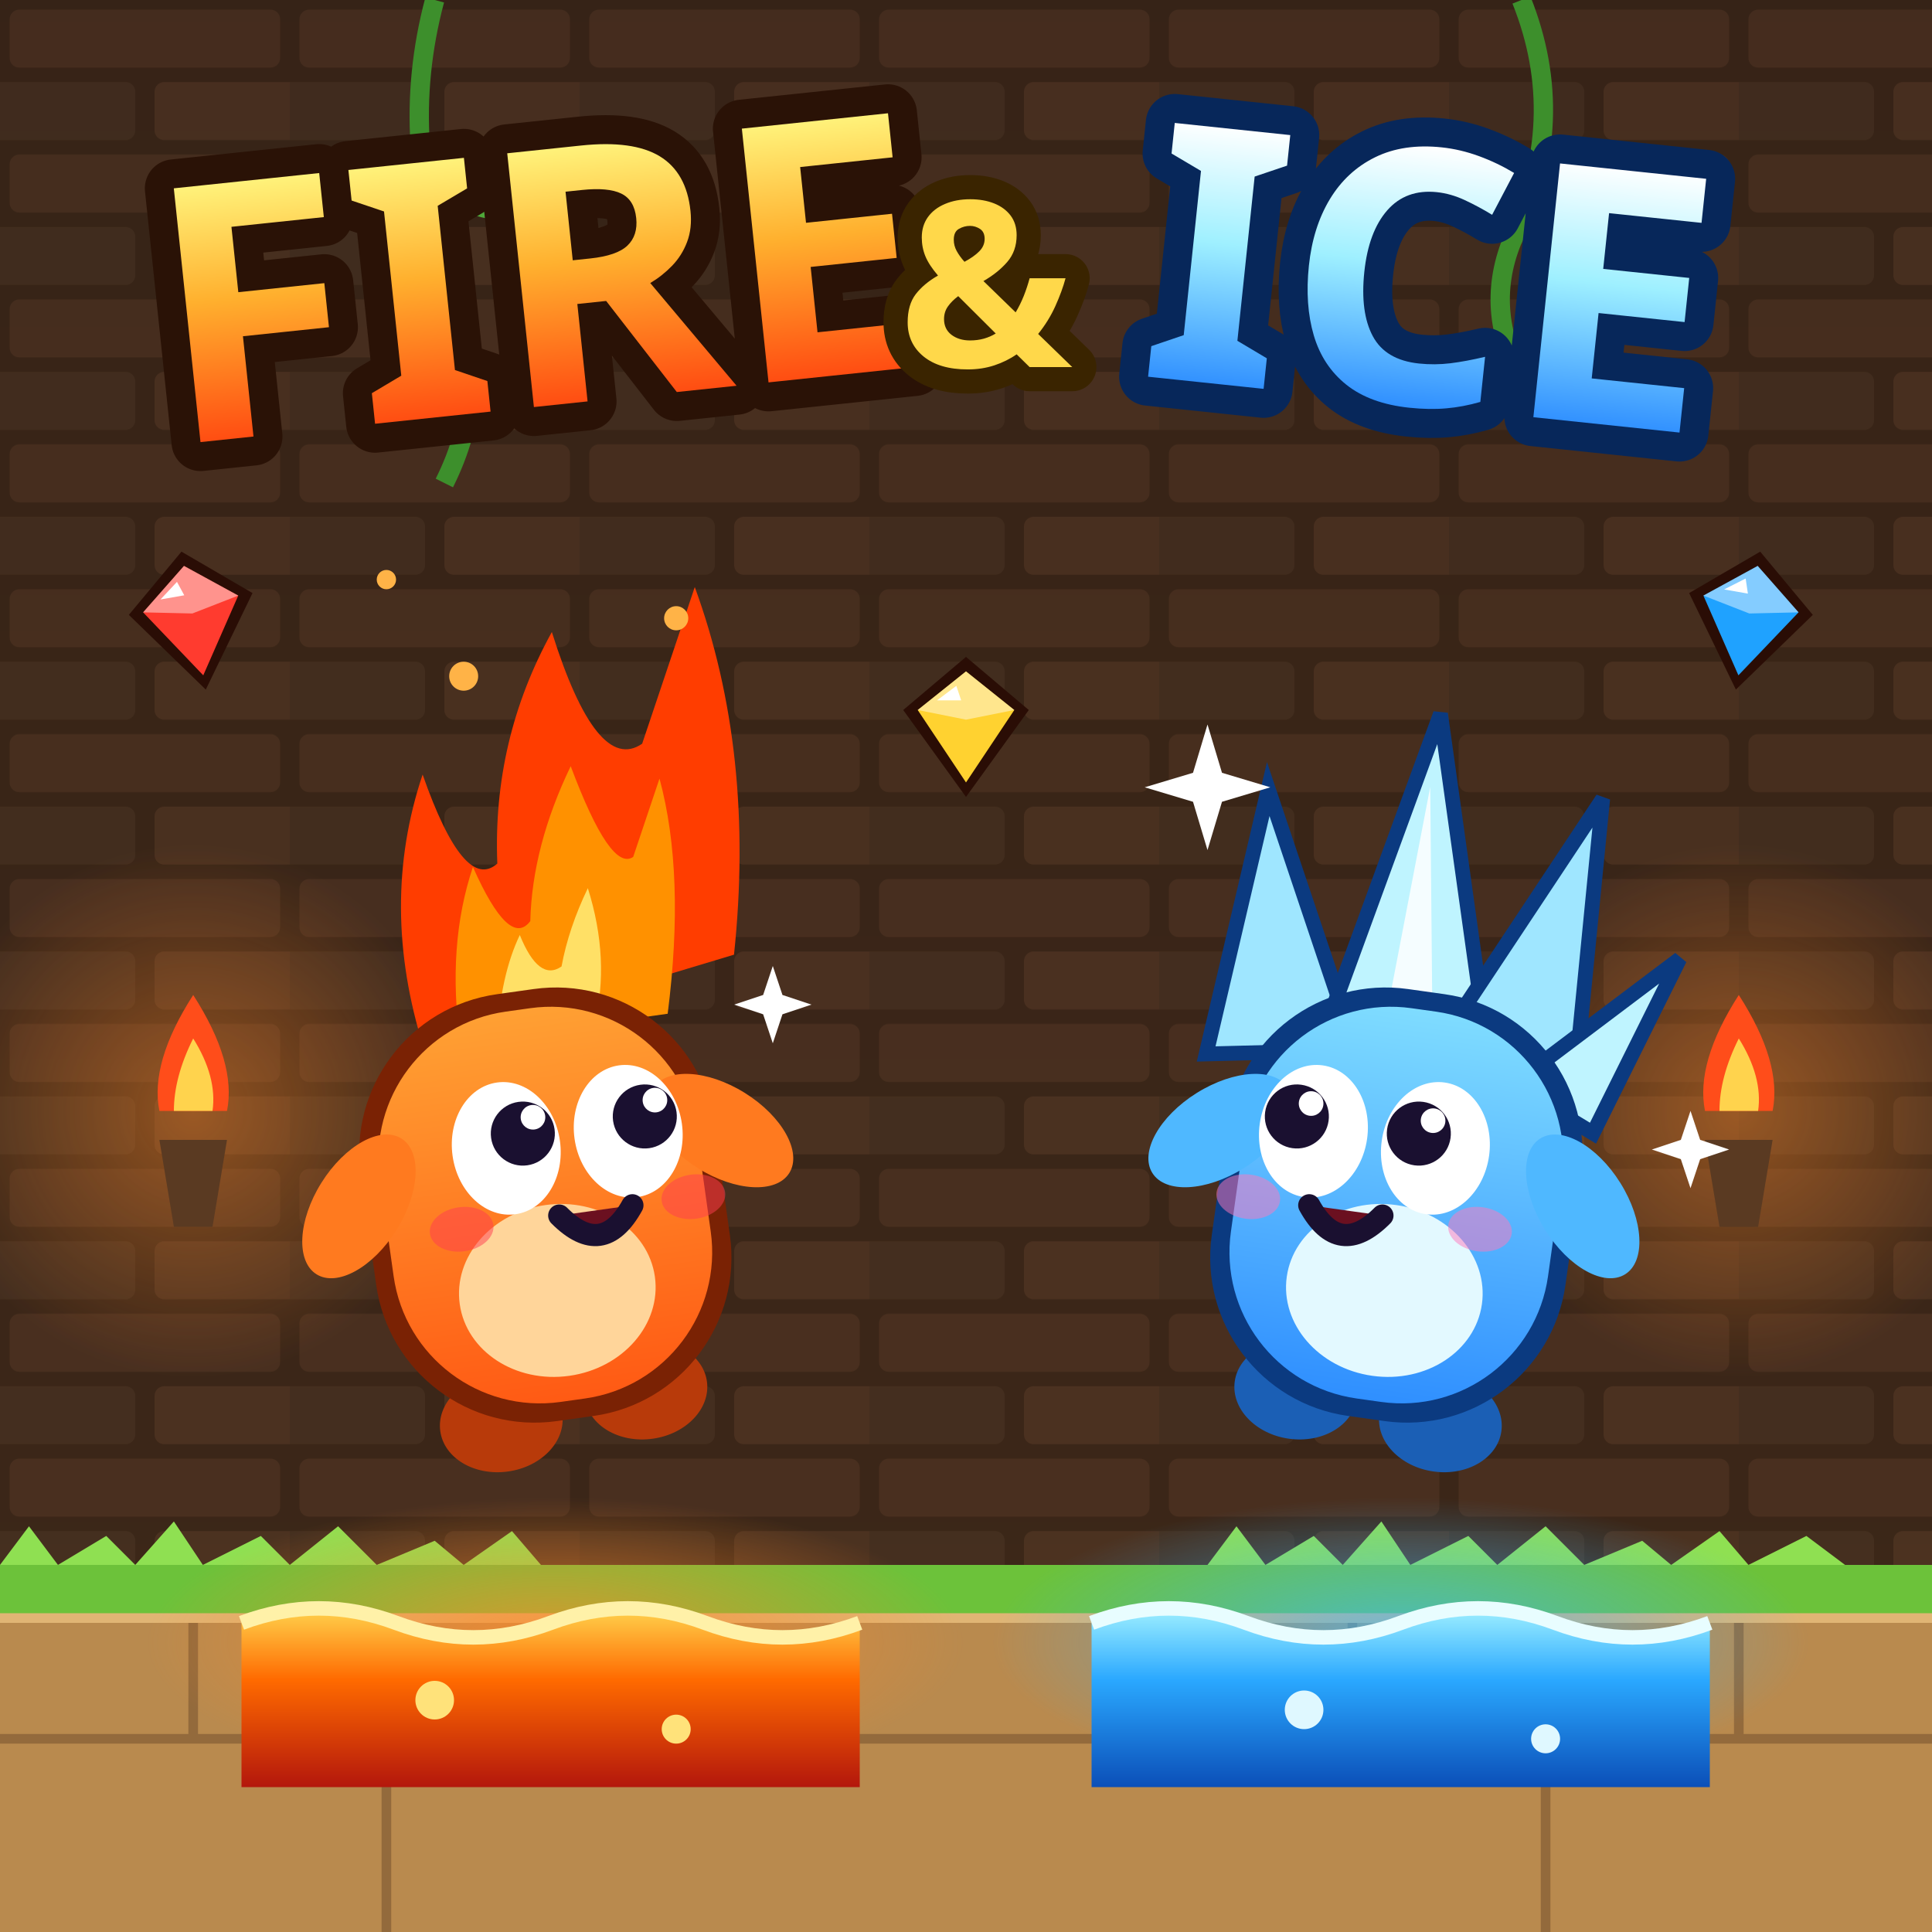
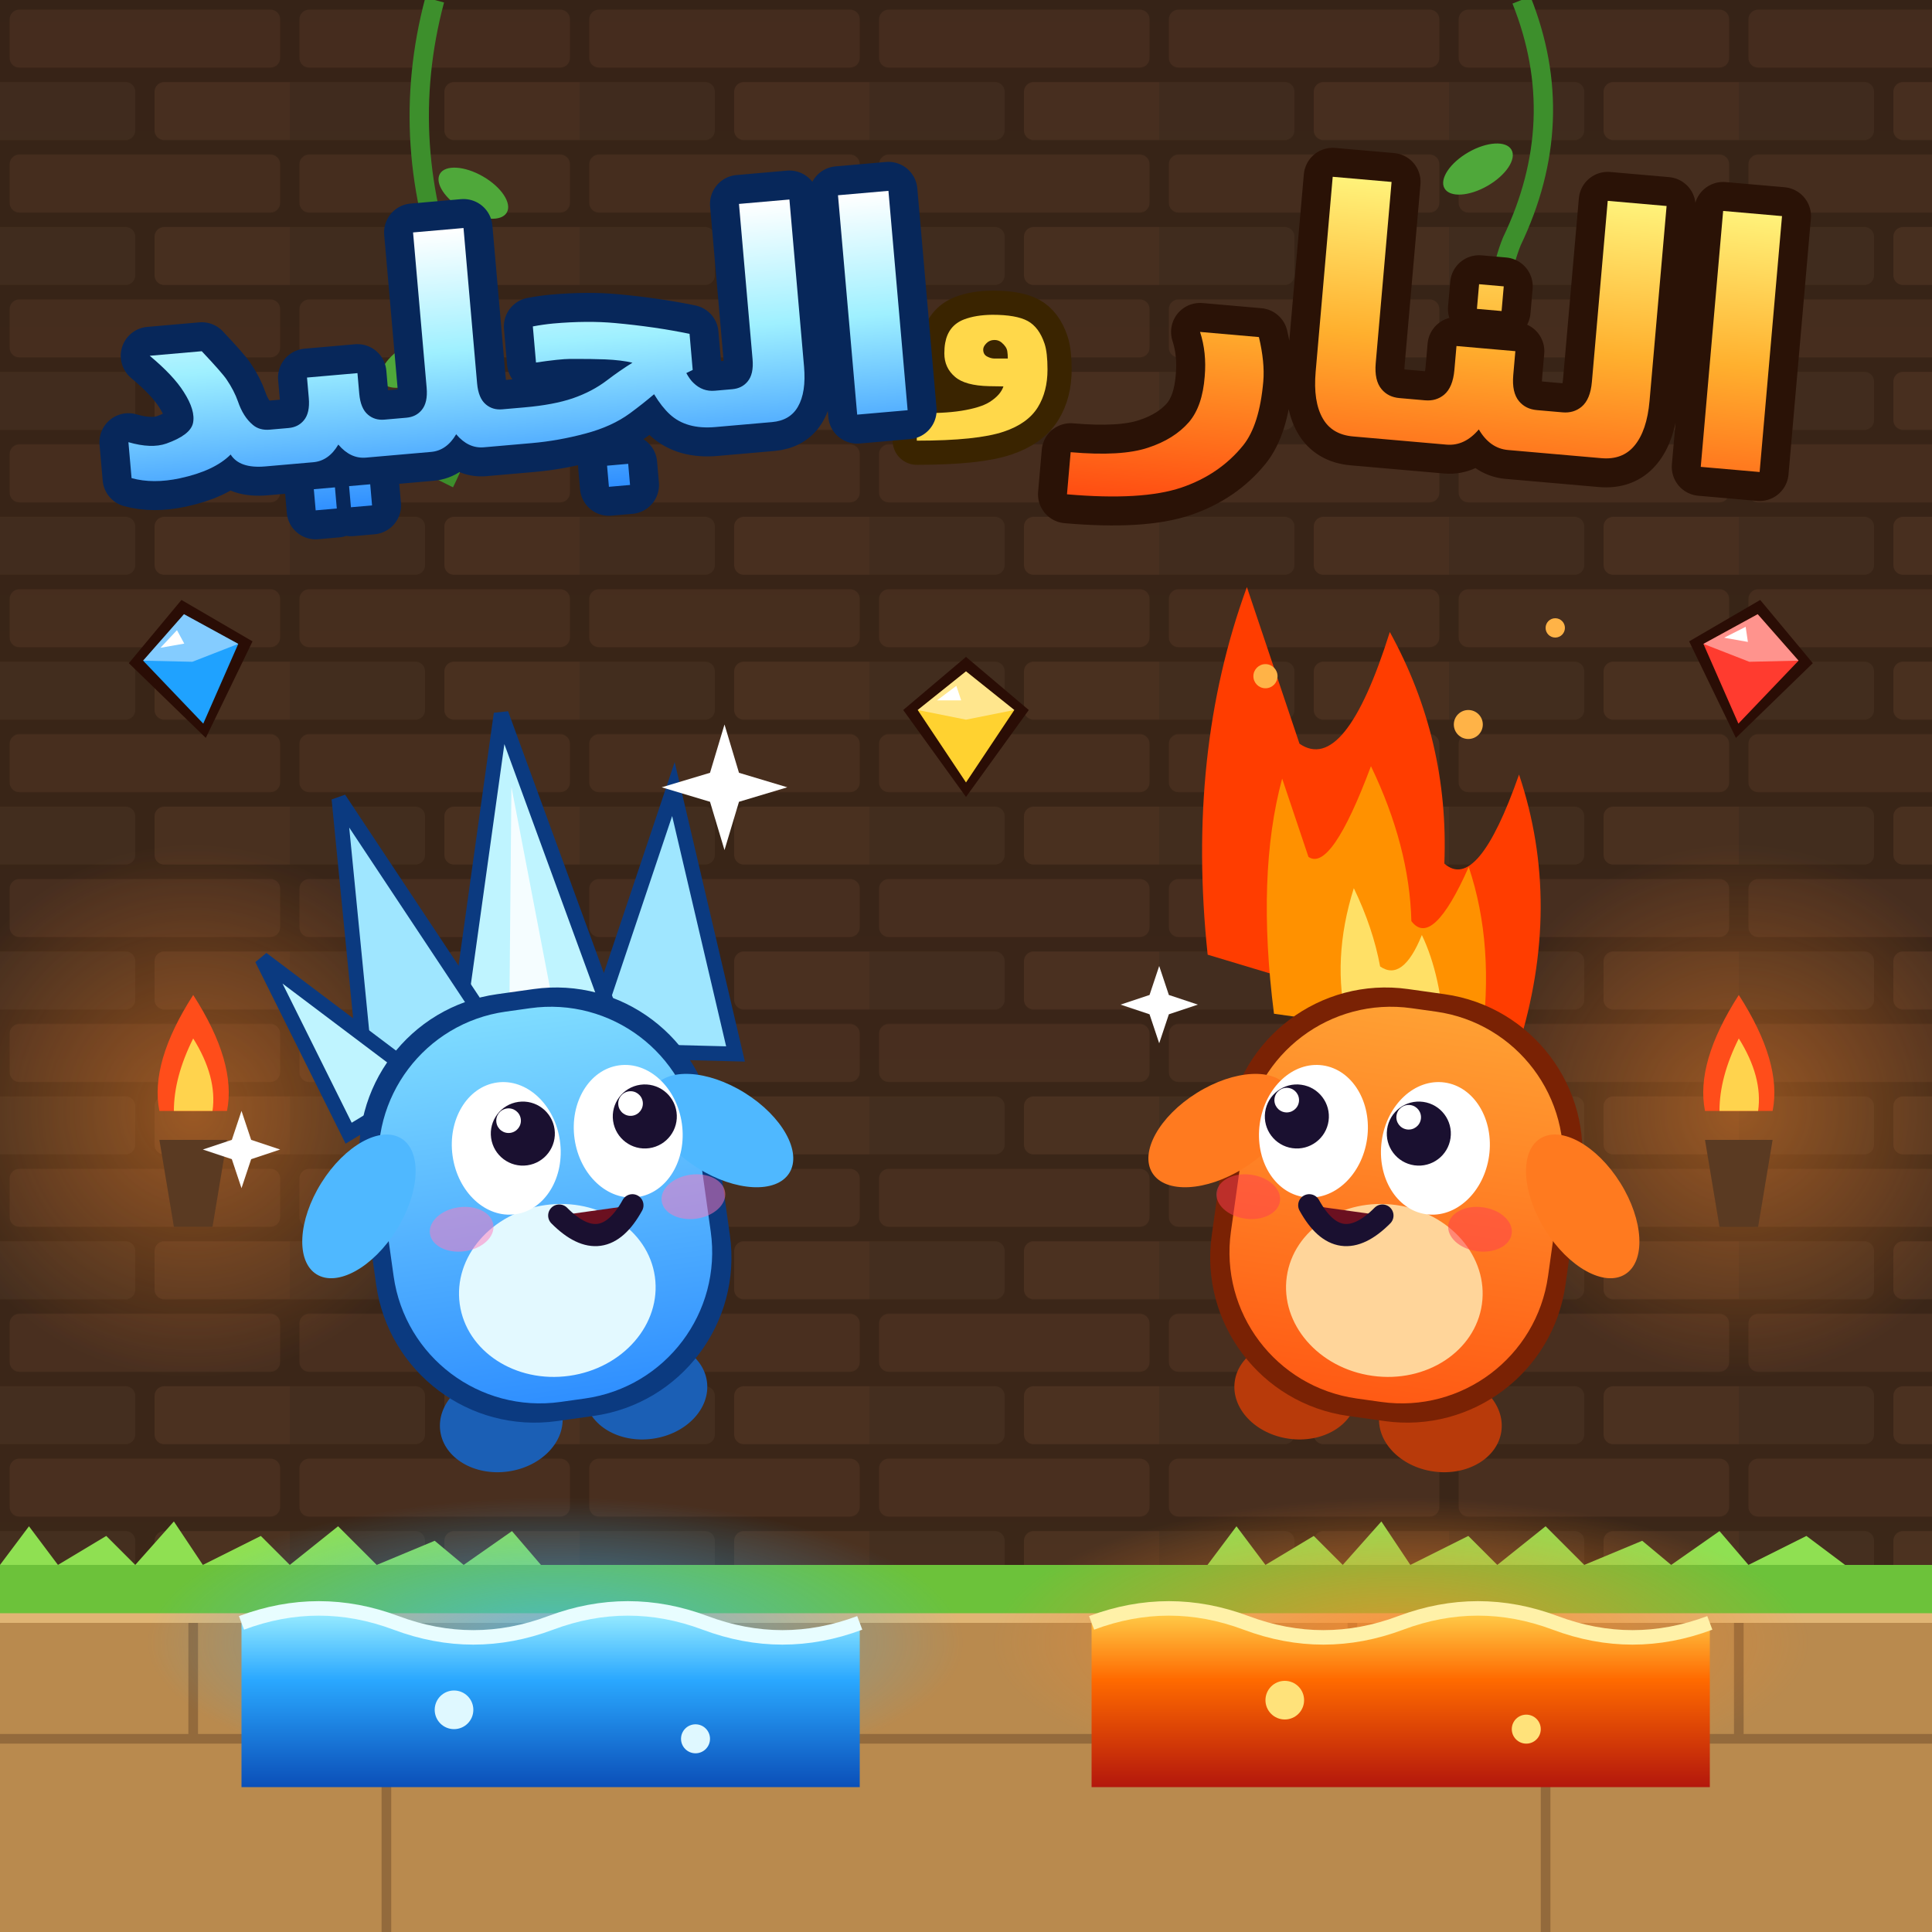
<svg xmlns="http://www.w3.org/2000/svg" viewBox="0 0 400 400" width="400" height="400">
  <defs>
    <linearGradient id="bg" x1="0" y1="0" x2="0" y2="1">
      <stop offset="0" stop-color="#2a1a12" />
      <stop offset="1" stop-color="#4a2f1c" />
    </linearGradient>
    <radialGradient id="glowF" cx="0.5" cy="0.5" r="0.5">
      <stop offset="0" stop-color="#ff8a2a" stop-opacity="0.75" />
      <stop offset="1" stop-color="#ff8a2a" stop-opacity="0" />
    </radialGradient>
    <radialGradient id="glowI" cx="0.5" cy="0.5" r="0.5">
      <stop offset="0" stop-color="#3cb8ff" stop-opacity="0.7" />
      <stop offset="1" stop-color="#3cb8ff" stop-opacity="0" />
    </radialGradient>
    <linearGradient id="fireTxt" x1="0" y1="0" x2="0" y2="1">
      <stop offset="0" stop-color="#fff27a" />
      <stop offset="0.45" stop-color="#ffb02e" />
      <stop offset="1" stop-color="#ff4d12" />
    </linearGradient>
    <linearGradient id="iceTxt" x1="0" y1="0" x2="0" y2="1">
      <stop offset="0" stop-color="#ffffff" />
      <stop offset="0.45" stop-color="#9ff0ff" />
      <stop offset="1" stop-color="#2f8fff" />
    </linearGradient>
    <linearGradient id="lava" x1="0" y1="0" x2="0" y2="1">
      <stop offset="0" stop-color="#ffd34d" />
      <stop offset="0.4" stop-color="#ff6a00" />
      <stop offset="1" stop-color="#b3170c" />
    </linearGradient>
    <linearGradient id="water" x1="0" y1="0" x2="0" y2="1">
      <stop offset="0" stop-color="#9ff0ff" />
      <stop offset="0.4" stop-color="#2aa8ff" />
      <stop offset="1" stop-color="#0b4fb8" />
    </linearGradient>
    <linearGradient id="fireBody" x1="0" y1="0" x2="0" y2="1">
      <stop offset="0" stop-color="#ffa033" />
      <stop offset="1" stop-color="#ff5a14" />
    </linearGradient>
    <linearGradient id="iceBody" x1="0" y1="0" x2="0" y2="1">
      <stop offset="0" stop-color="#7fdcff" />
      <stop offset="1" stop-color="#2f8fff" />
    </linearGradient>
    <pattern id="bricks" width="60" height="30" patternUnits="userSpaceOnUse">
      <rect width="60" height="30" fill="#3a2618" />
      <rect x="2" y="2" width="56" height="12" rx="2" fill="#4b3120" />
      <rect x="-28" y="17" width="56" height="12" rx="2" fill="#453020" />
      <rect x="32" y="17" width="56" height="12" rx="2" fill="#4e3322" />
    </pattern>
    <g id="gem">
      <path d="M0 -14 L13 -3 L0 15 L-13 -3 Z" fill="#2a0d05" />
      <path d="M0 -11 L10 -3 L0 12 L-10 -3 Z" fill="currentColor" />
      <path d="M0 -11 L10 -3 L0 -1 L-10 -3 Z" fill="#fff" opacity="0.45" />
      <path d="M-6 -5 L-2 -8 L-1 -5 Z" fill="#fff" />
    </g>
  </defs>
  <rect width="400" height="400" fill="url(#bg)" />
  <rect width="400" height="400" fill="url(#bricks)" opacity="0.8" />
  <g>
    <circle cx="40" cy="230" r="55" fill="url(#glowF)" opacity="0.6" />
    <circle cx="360" cy="230" r="55" fill="url(#glowF)" opacity="0.6" />
    <path d="M33 236 h14 l-3 18 h-8 z" fill="#5a3a22" />
    <path d="M33 230 q-2 -10 7 -24 q9 14 7 24 z" fill="#ff4d1a" />
    <path d="M36 230 q0 -7 4 -15 q5 8 4 15 z" fill="#ffd34d" />
    <path d="M353 236 h14 l-3 18 h-8 z" fill="#5a3a22" />
    <path d="M353 230 q-2 -10 7 -24 q9 14 7 24 z" fill="#ff4d1a" />
    <path d="M356 230 q0 -7 4 -15 q5 8 4 15 z" fill="#ffd34d" />
  </g>
  <path d="M90 0 q-8 30 4 60 q8 20 -2 40" stroke="#3d8f2c" stroke-width="4" fill="none" />
  <ellipse cx="98" cy="40" rx="8" ry="4" fill="#4fa83a" transform="rotate(30 98 40)" />
  <ellipse cx="86" cy="75" rx="8" ry="4" fill="#4fa83a" transform="rotate(-30 86 75)" />
  <path d="M315 0 q10 25 -2 50 q-6 15 3 30" stroke="#3d8f2c" stroke-width="4" fill="none" />
  <ellipse cx="306" cy="35" rx="8" ry="4" fill="#4fa83a" transform="rotate(-30 306 35)" />
  <circle cx="316" cy="82" r="4" fill="#ff8fb1" />
-   <g font-family="'Fredoka','Segoe UI Rounded','Arial Rounded MT Bold','Trebuchet MS',sans-serif" font-weight="700" text-anchor="middle">
-     <text x="112" y="84" font-size="74" fill="#2a1206" stroke="#2a1206" stroke-width="12" stroke-linejoin="round" transform="rotate(-6 112 62)">FIRE</text>
-     <text x="112" y="84" font-size="74" fill="url(#fireTxt)" transform="rotate(-6 112 62)">FIRE</text>
-     <text x="204" y="76" font-size="48" fill="#3a2400" stroke="#3a2400" stroke-width="10" stroke-linejoin="round">&amp;</text>
-     <text x="204" y="76" font-size="48" fill="#ffd84a">&amp;</text>
-     <text x="296" y="84" font-size="74" fill="#07275a" stroke="#07275a" stroke-width="12" stroke-linejoin="round" transform="rotate(6 296 62)">ICE</text>
-     <text x="296" y="84" font-size="74" fill="url(#iceTxt)" transform="rotate(6 296 62)">ICE</text>
+   <g font-family="'Segoe UI', Tahoma, Arial, sans-serif" font-weight="bold" text-anchor="middle" direction="rtl">
+     <text x="300" y="92" font-size="70" fill="#2a1206" stroke="#2a1206" stroke-width="12" stroke-linejoin="round" transform="rotate(5 300 66)">النار</text>
+     <text x="300" y="92" font-size="70" fill="url(#fireTxt)" transform="rotate(5 300 66)">النار</text>
+     <text x="206" y="80" font-size="46" fill="#3a2400" stroke="#3a2400" stroke-width="10" stroke-linejoin="round">و</text>
+     <text x="206" y="80" font-size="46" fill="#ffd84a">و</text>
+     <text x="106" y="92" font-size="60" fill="#07275a" stroke="#07275a" stroke-width="12" stroke-linejoin="round" transform="rotate(-5 106 66)">الجليد</text>
+     <text x="106" y="92" font-size="60" fill="url(#iceTxt)" transform="rotate(-5 106 66)">الجليد</text>
  </g>
-   <use href="#gem" x="40" y="128" color="#ff3b2f" transform="rotate(-10 40 128)" />
-   <use href="#gem" x="362" y="128" color="#1fa2ff" transform="rotate(10 362 128)" />
+   <use href="#gem" x="40" y="138" color="#1fa2ff" transform="rotate(-10 40 138)" />
+   <use href="#gem" x="362" y="138" color="#ff3b2f" transform="rotate(10 362 138)" />
  <use href="#gem" x="200" y="150" color="#ffd230" />
  <rect x="0" y="330" width="400" height="70" fill="#b98a4e" />
  <rect x="0" y="330" width="400" height="6" fill="#e0b574" />
  <rect x="0" y="324" width="400" height="10" fill="#6cc23a" />
  <path d="M0 324 l6 -8 l6 8 l10 -6 l6 6 l8 -9 l6 9 l12 -6 l6 6 l10 -8 l8 8 l12 -5 l6 5 l10 -7 l6 7" fill="#8fe052" />
  <path d="M250 324 l6 -8 l6 8 l10 -6 l6 6 l8 -9 l6 9 l12 -6 l6 6 l10 -8 l8 8 l12 -5 l6 5 l10 -7 l6 7 l12 -6 l8 6" fill="#8fe052" />
  <g stroke="#7a5530" stroke-width="2" opacity="0.6">
    <line x1="0" y1="360" x2="400" y2="360" />
    <line x1="40" y1="336" x2="40" y2="360" />
    <line x1="120" y1="336" x2="120" y2="360" />
    <line x1="280" y1="336" x2="280" y2="360" />
    <line x1="360" y1="336" x2="360" y2="360" />
    <line x1="80" y1="360" x2="80" y2="400" />
    <line x1="320" y1="360" x2="320" y2="400" />
  </g>
-   <ellipse cx="115" cy="340" rx="85" ry="30" fill="url(#glowF)" />
-   <ellipse cx="290" cy="340" rx="85" ry="30" fill="url(#glowI)" />
-   <path d="M50 336 q16 -6 32 0 t32 0 t32 0 t32 0 v34 h-128 z" fill="url(#lava)" />
-   <path d="M50 336 q16 -6 32 0 t32 0 t32 0 t32 0" stroke="#fff1a8" stroke-width="3" fill="none" />
-   <circle cx="90" cy="352" r="4" fill="#ffe27a" />
-   <circle cx="140" cy="358" r="3" fill="#ffe27a" />
-   <path d="M226 336 q16 -6 32 0 t32 0 t32 0 t32 0 v34 h-128 z" fill="url(#water)" />
-   <path d="M226 336 q16 -6 32 0 t32 0 t32 0 t32 0" stroke="#e8fdff" stroke-width="3" fill="none" />
-   <circle cx="270" cy="354" r="4" fill="#dff8ff" />
-   <circle cx="320" cy="360" r="3" fill="#dff8ff" />
-   <g transform="translate(120 300) rotate(-8) scale(2.55)">
+   <ellipse cx="290" cy="340" rx="85" ry="30" fill="url(#glowF)" />
+   <ellipse cx="115" cy="340" rx="85" ry="30" fill="url(#glowI)" />
+   <path d="M226 336 q16 -6 32 0 t32 0 t32 0 t32 0 v34 h-128 z" fill="url(#lava)" />
+   <path d="M226 336 q16 -6 32 0 t32 0 t32 0 t32 0" stroke="#fff1a8" stroke-width="3" fill="none" />
+   <circle cx="266" cy="352" r="4" fill="#ffe27a" />
+   <circle cx="316" cy="358" r="3" fill="#ffe27a" />
+   <path d="M50 336 q16 -6 32 0 t32 0 t32 0 t32 0 v34 h-128 z" fill="url(#water)" />
+   <path d="M50 336 q16 -6 32 0 t32 0 t32 0 t32 0" stroke="#e8fdff" stroke-width="3" fill="none" />
+   <circle cx="94" cy="354" r="4" fill="#dff8ff" />
+   <circle cx="144" cy="360" r="3" fill="#dff8ff" />
+   <g transform="translate(282 300) rotate(8) scale(-2.55 2.55)">
    <ellipse cx="-6" cy="-3" rx="5" ry="4" fill="#b83a0a" />
    <ellipse cx="6" cy="-4" rx="5" ry="4" fill="#b83a0a" />
    <path d="M-8 -34 q-2 -12 3 -22 q2 10 5 8 q1 -10 7 -18 q2 12 6 10 q3 -6 6 -12 q3 14 -1 30 z" fill="#ff3d00" />
    <path d="M-5 -34 q0 -8 3 -14 q2 7 4 5 q1 -6 5 -12 q2 9 4 8 q2 -4 3 -6 q1 8 -2 19 z" fill="#ff9100" />
    <path d="M-2 -34 q1 -5 3 -8 q1 4 3 3 q1 -3 3 -6 q1 6 -1 11 z" fill="#ffe066" />
    <rect x="-14.5" y="-37.5" width="29" height="35" rx="13" fill="#7a2204" />
    <rect x="-13" y="-36" width="26" height="32" rx="12" fill="url(#fireBody)" />
    <ellipse cx="0" cy="-13" rx="8" ry="7" fill="#ffd59a" />
    <ellipse cx="-15" cy="-22" rx="3.6" ry="6.5" fill="#ff7a1f" transform="rotate(40 -15 -22)" />
    <ellipse cx="15" cy="-24" rx="3.6" ry="6.5" fill="#ff7a1f" transform="rotate(-50 15 -24)" />
    <ellipse cx="-2.5" cy="-25" rx="4.4" ry="5.4" fill="#fff" />
    <ellipse cx="7.5" cy="-25" rx="4.4" ry="5.4" fill="#fff" />
    <circle cx="-1" cy="-26" r="2.6" fill="#1a1030" />
    <circle cx="9" cy="-26" r="2.6" fill="#1a1030" />
    <circle cx="0" cy="-27.2" r="1" fill="#fff" />
    <circle cx="10" cy="-27.2" r="1" fill="#fff" />
    <ellipse cx="-7" cy="-19" rx="2.6" ry="1.8" fill="#ff3c50" opacity="0.5" />
    <ellipse cx="12" cy="-19" rx="2.6" ry="1.8" fill="#ff3c50" opacity="0.5" />
    <path d="M1 -19 q3 4 6 0" stroke="#1a1030" stroke-width="1.8" fill="#6b1020" stroke-linecap="round" />
  </g>
-   <g transform="translate(282 300) rotate(8) scale(2.55)">
+   <g transform="translate(120 300) rotate(-8) scale(-2.55 2.55)">
    <ellipse cx="-6" cy="-4" rx="5" ry="4" fill="#1b5fb5" />
    <ellipse cx="6" cy="-3" rx="5" ry="4" fill="#1b5fb5" />
    <path d="M-17 -30 L-15 -52 L-5 -32 Z" fill="#9fe6ff" stroke="#0b3a80" stroke-width="1.2" />
    <path d="M-8 -32 L-2 -60 L6 -32 Z" fill="#bff4ff" stroke="#0b3a80" stroke-width="1.2" />
    <path d="M1 -32 L12 -55 L13 -31 Z" fill="#9fe6ff" stroke="#0b3a80" stroke-width="1.2" />
    <path d="M8 -31 L20 -43 L15 -28 Z" fill="#bff4ff" stroke="#0b3a80" stroke-width="1.2" />
    <path d="M-3 -34 L-2 -54 L1 -34 Z" fill="#fff" opacity="0.85" />
    <rect x="-14.5" y="-37.5" width="29" height="35" rx="13" fill="#0b3a80" />
    <rect x="-13" y="-36" width="26" height="32" rx="12" fill="url(#iceBody)" />
    <ellipse cx="0" cy="-13" rx="8" ry="7" fill="#e3f9ff" />
    <ellipse cx="-15" cy="-24" rx="3.6" ry="6.5" fill="#4fb8ff" transform="rotate(50 -15 -24)" />
    <ellipse cx="15" cy="-22" rx="3.6" ry="6.5" fill="#4fb8ff" transform="rotate(-40 15 -22)" />
    <ellipse cx="-7.5" cy="-25" rx="4.4" ry="5.4" fill="#fff" />
    <ellipse cx="2.5" cy="-25" rx="4.4" ry="5.4" fill="#fff" />
    <circle cx="-9" cy="-26" r="2.6" fill="#1a1030" />
    <circle cx="1" cy="-26" r="2.6" fill="#1a1030" />
    <circle cx="-8" cy="-27.2" r="1" fill="#fff" />
    <circle cx="2" cy="-27.2" r="1" fill="#fff" />
    <ellipse cx="-12" cy="-19" rx="2.6" ry="1.8" fill="#ff78be" opacity="0.5" />
    <ellipse cx="7" cy="-19" rx="2.6" ry="1.8" fill="#ff78be" opacity="0.5" />
    <path d="M-7 -19 q3 4 6 0" stroke="#1a1030" stroke-width="1.8" fill="#6b1020" stroke-linecap="round" />
  </g>
  <g fill="#fff">
-     <path d="M250 150 l3 10 l10 3 l-10 3 l-3 10 l-3 -10 l-10 -3 l10 -3 z" />
-     <path d="M160 200 l2 6 l6 2 l-6 2 l-2 6 l-2 -6 l-6 -2 l6 -2 z" />
-     <path d="M350 230 l2 6 l6 2 l-6 2 l-2 6 l-2 -6 l-6 -2 l6 -2 z" />
+     <path d="M150 150 l3 10 l10 3 l-10 3 l-3 10 l-3 -10 l-10 -3 l10 -3 z" />
+     <path d="M240 200 l2 6 l6 2 l-6 2 l-2 6 l-2 -6 l-6 -2 l6 -2 z" />
+     <path d="M50 230 l2 6 l6 2 l-6 2 l-2 6 l-2 -6 l-6 -2 l6 -2 z" />
  </g>
  <g fill="#ffb347">
-     <circle cx="96" cy="140" r="3" />
-     <circle cx="140" cy="128" r="2.5" />
-     <circle cx="80" cy="120" r="2" />
+     <circle cx="304" cy="150" r="3" />
+     <circle cx="262" cy="140" r="2.5" />
+     <circle cx="322" cy="130" r="2" />
  </g>
</svg>
